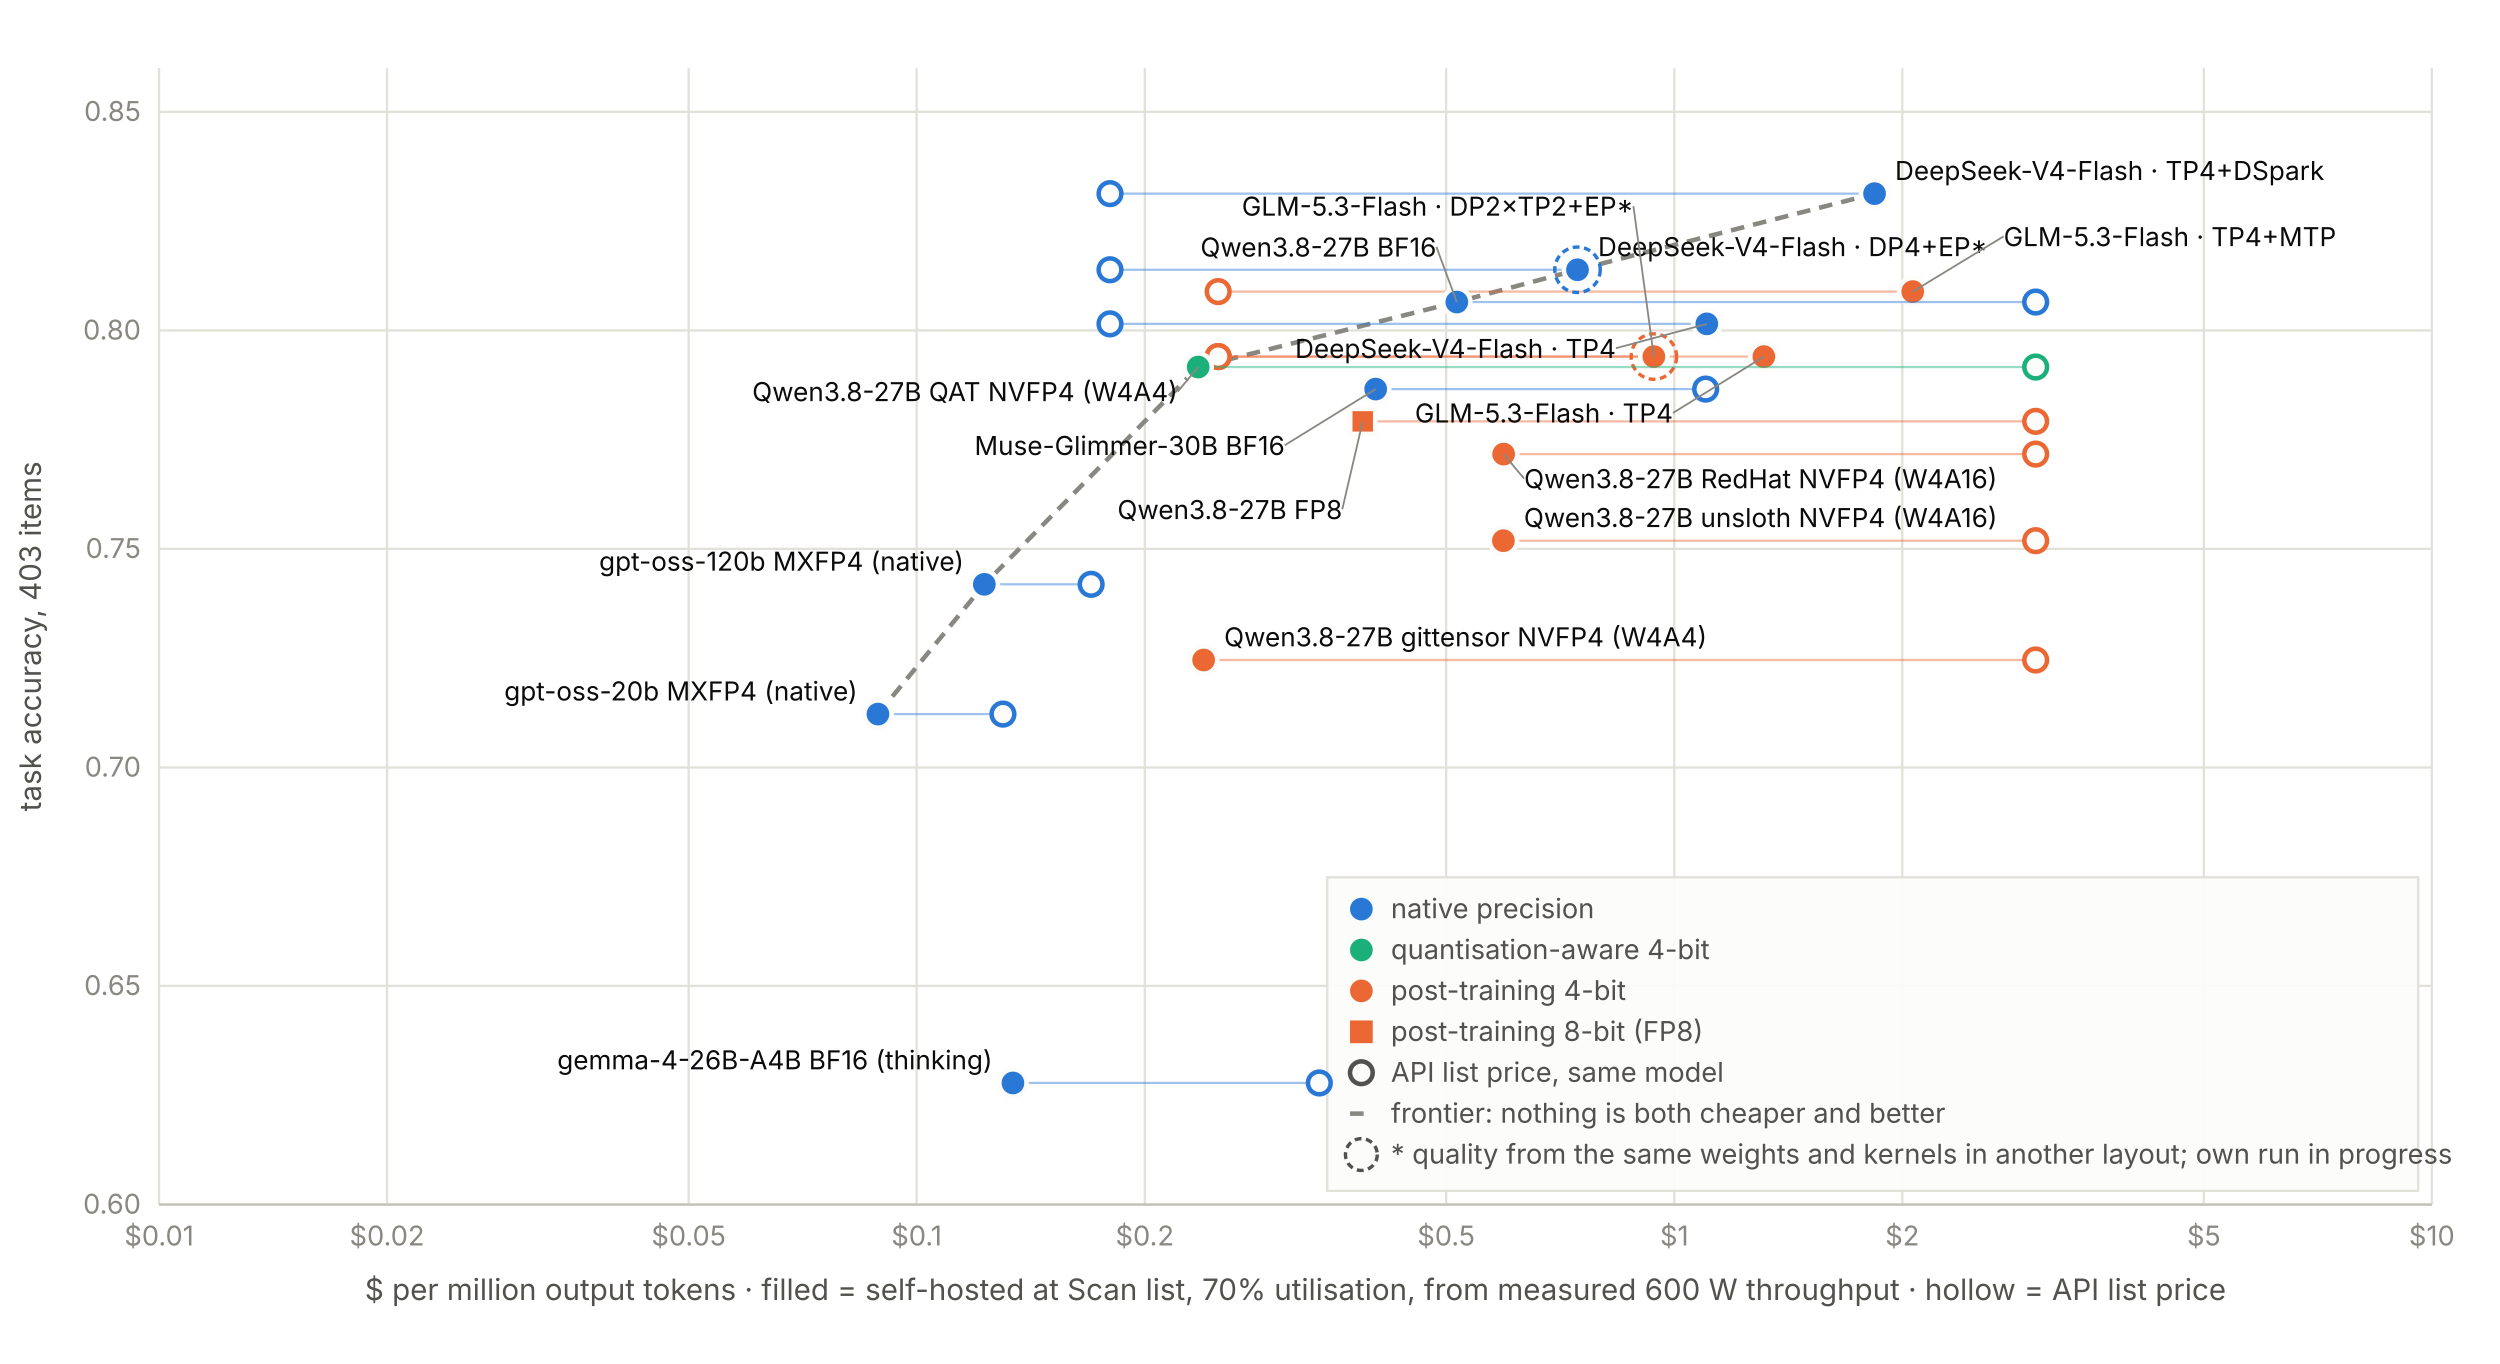
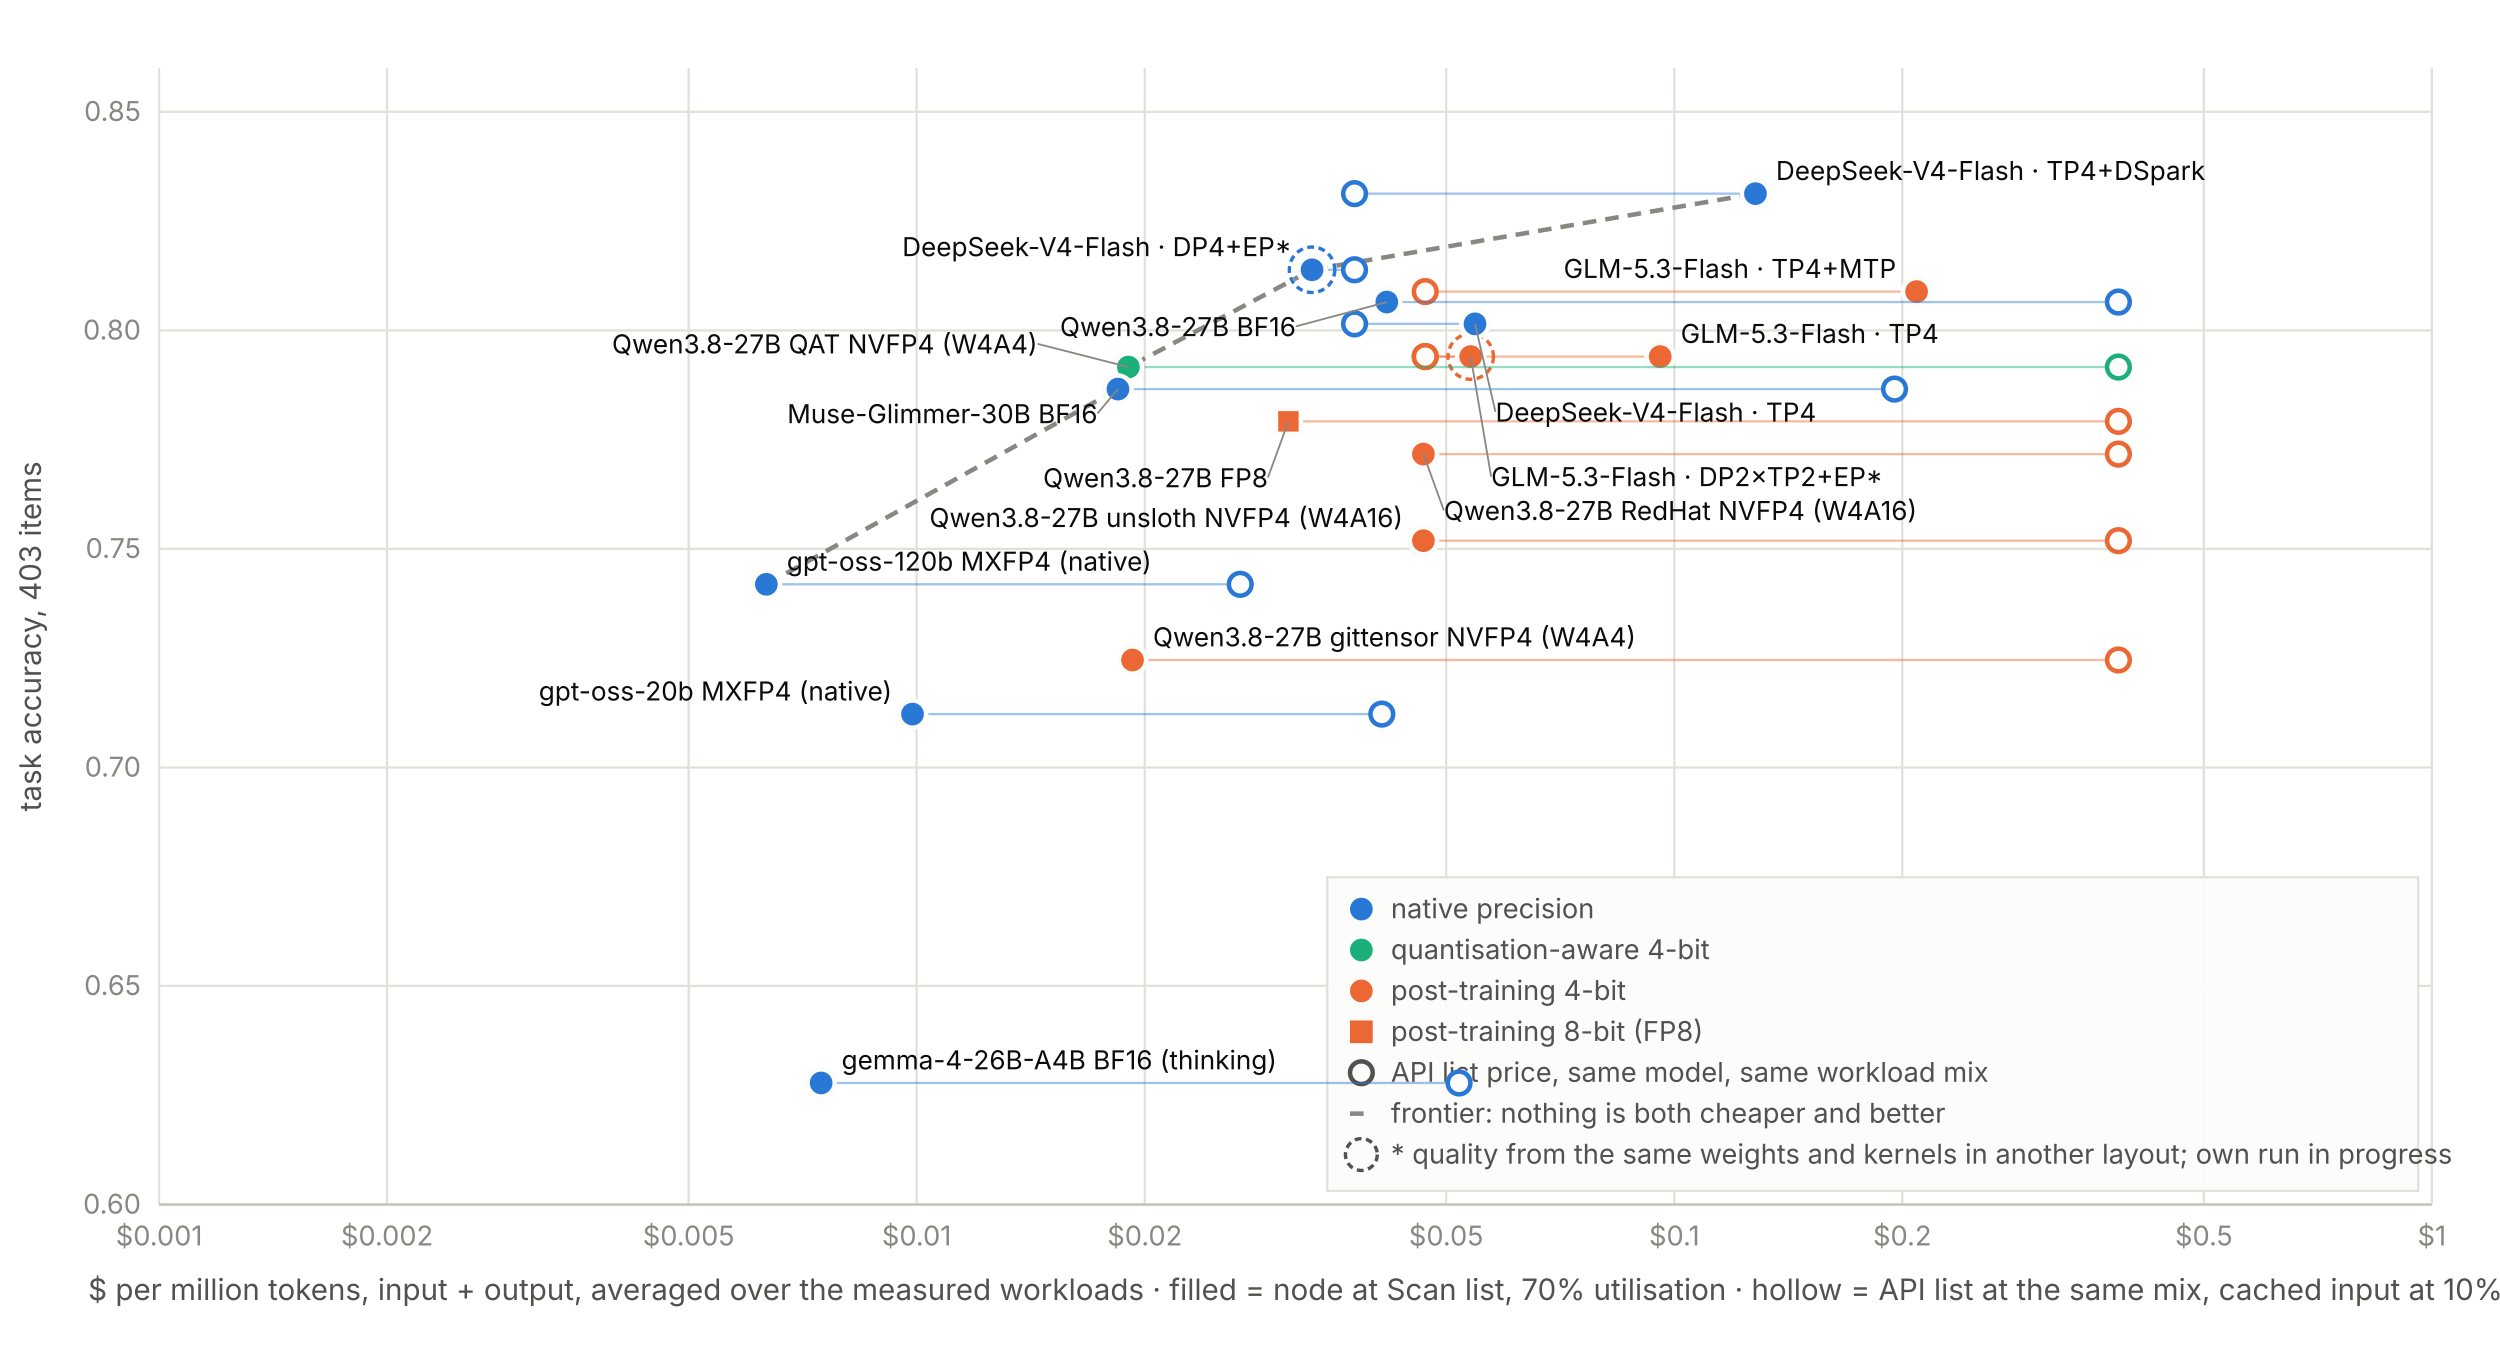
<svg xmlns="http://www.w3.org/2000/svg" viewBox="0 0 1100 600" width="100%" style="max-width:1100px;font-family:system-ui,-apple-system,'Segoe UI',sans-serif;background:#fcfcfb" role="img" aria-label="Cost against quality for every configuration measured at 600 W">
  <line x1="70.0" y1="30" x2="70.0" y2="530" stroke="#e1e0d9" stroke-width="1" />
-   <text x="70.0" y="548" font-size="12" fill="#898781" text-anchor="middle">$0.01</text>
+   <text x="70.0" y="548" font-size="12" fill="#898781" text-anchor="middle">$0.001</text>
  <line x1="170.3" y1="30" x2="170.3" y2="530" stroke="#e1e0d9" stroke-width="1" />
-   <text x="170.3" y="548" font-size="12" fill="#898781" text-anchor="middle">$0.02</text>
+   <text x="170.3" y="548" font-size="12" fill="#898781" text-anchor="middle">$0.002</text>
  <line x1="303.0" y1="30" x2="303.0" y2="530" stroke="#e1e0d9" stroke-width="1" />
-   <text x="303.0" y="548" font-size="12" fill="#898781" text-anchor="middle">$0.05</text>
+   <text x="303.0" y="548" font-size="12" fill="#898781" text-anchor="middle">$0.005</text>
  <line x1="403.3" y1="30" x2="403.3" y2="530" stroke="#e1e0d9" stroke-width="1" />
-   <text x="403.3" y="548" font-size="12" fill="#898781" text-anchor="middle">$0.1</text>
+   <text x="403.3" y="548" font-size="12" fill="#898781" text-anchor="middle">$0.01</text>
  <line x1="503.7" y1="30" x2="503.7" y2="530" stroke="#e1e0d9" stroke-width="1" />
-   <text x="503.7" y="548" font-size="12" fill="#898781" text-anchor="middle">$0.2</text>
+   <text x="503.7" y="548" font-size="12" fill="#898781" text-anchor="middle">$0.02</text>
  <line x1="636.3" y1="30" x2="636.3" y2="530" stroke="#e1e0d9" stroke-width="1" />
-   <text x="636.3" y="548" font-size="12" fill="#898781" text-anchor="middle">$0.5</text>
+   <text x="636.3" y="548" font-size="12" fill="#898781" text-anchor="middle">$0.05</text>
  <line x1="736.7" y1="30" x2="736.7" y2="530" stroke="#e1e0d9" stroke-width="1" />
-   <text x="736.7" y="548" font-size="12" fill="#898781" text-anchor="middle">$1</text>
+   <text x="736.7" y="548" font-size="12" fill="#898781" text-anchor="middle">$0.1</text>
  <line x1="837.0" y1="30" x2="837.0" y2="530" stroke="#e1e0d9" stroke-width="1" />
-   <text x="837.0" y="548" font-size="12" fill="#898781" text-anchor="middle">$2</text>
+   <text x="837.0" y="548" font-size="12" fill="#898781" text-anchor="middle">$0.2</text>
  <line x1="969.7" y1="30" x2="969.7" y2="530" stroke="#e1e0d9" stroke-width="1" />
-   <text x="969.7" y="548" font-size="12" fill="#898781" text-anchor="middle">$5</text>
+   <text x="969.7" y="548" font-size="12" fill="#898781" text-anchor="middle">$0.5</text>
  <line x1="1070.0" y1="30" x2="1070.0" y2="530" stroke="#e1e0d9" stroke-width="1" />
-   <text x="1070.0" y="548" font-size="12" fill="#898781" text-anchor="middle">$10</text>
+   <text x="1070.0" y="548" font-size="12" fill="#898781" text-anchor="middle">$1</text>
  <line x1="70" y1="530.0" x2="1070" y2="530.0" stroke="#e1e0d9" stroke-width="1" />
  <text x="62" y="534.0" font-size="12" fill="#898781" text-anchor="end">0.60</text>
  <line x1="70" y1="433.8" x2="1070" y2="433.8" stroke="#e1e0d9" stroke-width="1" />
  <text x="62" y="437.8" font-size="12" fill="#898781" text-anchor="end">0.65</text>
  <line x1="70" y1="337.7" x2="1070" y2="337.7" stroke="#e1e0d9" stroke-width="1" />
  <text x="62" y="341.7" font-size="12" fill="#898781" text-anchor="end">0.70</text>
  <line x1="70" y1="241.5" x2="1070" y2="241.5" stroke="#e1e0d9" stroke-width="1" />
  <text x="62" y="245.5" font-size="12" fill="#898781" text-anchor="end">0.75</text>
  <line x1="70" y1="145.4" x2="1070" y2="145.4" stroke="#e1e0d9" stroke-width="1" />
  <text x="62" y="149.4" font-size="12" fill="#898781" text-anchor="end">0.80</text>
  <line x1="70" y1="49.2" x2="1070" y2="49.2" stroke="#e1e0d9" stroke-width="1" />
  <text x="62" y="53.2" font-size="12" fill="#898781" text-anchor="end">0.85</text>
  <line x1="70" y1="530" x2="1070" y2="530" stroke="#c3c2b7" />
-   <text x="570" y="572" font-size="13" fill="#52514e" text-anchor="middle">$ per million output tokens · filled = self-hosted at Scan list, 70% utilisation, from measured 600 W throughput · hollow = API list price</text>
+   <text x="570" y="572" font-size="13" fill="#52514e" text-anchor="middle">$ per million tokens, input + output, averaged over the measured workloads · filled = node at Scan list, 70% utilisation · hollow = API list at the same mix, cached input at 10%</text>
  <text transform="translate(18,280) rotate(-90)" font-size="13" fill="#52514e" text-anchor="middle">task accuracy, 403 items</text>
  <rect x="584" y="386" width="480" height="138" fill="#fcfcfb" fill-opacity="0.92" stroke="#e1e0d9" />
  <circle cx="599" cy="400" r="5" fill="#2a78d6" />
  <text x="612" y="404" font-size="12" fill="#52514e">native precision</text>
  <circle cx="599" cy="418" r="5" fill="#1baf7a" />
  <text x="612" y="422" font-size="12" fill="#52514e">quantisation-aware 4-bit</text>
  <circle cx="599" cy="436" r="5" fill="#eb6834" />
  <text x="612" y="440" font-size="12" fill="#52514e">post-training 4-bit</text>
  <rect x="594" y="449" width="10" height="10" fill="#eb6834" />
  <text x="612" y="458" font-size="12" fill="#52514e">post-training 8-bit (FP8)</text>
  <circle cx="599" cy="472" r="5" fill="#fcfcfb" stroke="#52514e" stroke-width="2" />
-   <text x="612" y="476" font-size="12" fill="#52514e">API list price, same model</text>
+   <text x="612" y="476" font-size="12" fill="#52514e">API list price, same model, same workload mix</text>
  <line x1="594" y1="490" x2="604" y2="490" stroke="#898781" stroke-width="2" stroke-dasharray="6 4" />
  <text x="612" y="494" font-size="12" fill="#52514e">frontier: nothing is both cheaper and better</text>
  <circle cx="599" cy="508" r="7" fill="none" stroke="#52514e" stroke-width="1.5" stroke-dasharray="3 2" />
  <text x="612" y="512" font-size="12" fill="#52514e">* quality from the same weights and kernels in another layout; own run in progress</text>
-   <path d="M386.3,314.2 L433.1,257.1 L527.2,161.5 L641.0,132.9 L694.1,118.7 L824.8,85.2" fill="none" stroke="#898781" stroke-width="2" stroke-dasharray="6 4" />
-   <line x1="776.1" y1="156.9" x2="536.0" y2="156.9" stroke="#eb6834" stroke-width="1" stroke-opacity="0.45" />
-   <circle cx="536.0" cy="156.9" r="5" fill="#fcfcfb" stroke="#eb6834" stroke-width="2" />
-   <circle cx="776.1" cy="156.9" r="6" fill="#eb6834" stroke="#fcfcfb" stroke-width="2" />
-   <line x1="727.7" y1="156.9" x2="536.0" y2="156.9" stroke="#eb6834" stroke-width="1" stroke-opacity="0.45" />
-   <circle cx="536.0" cy="156.9" r="5" fill="#fcfcfb" stroke="#eb6834" stroke-width="2" />
-   <circle cx="727.7" cy="156.9" r="10" fill="none" stroke="#eb6834" stroke-width="1.5" stroke-dasharray="3 2" />
-   <circle cx="727.7" cy="156.9" r="6" fill="#eb6834" stroke="#fcfcfb" stroke-width="2" />
-   <line x1="841.6" y1="128.3" x2="536.0" y2="128.3" stroke="#eb6834" stroke-width="1" stroke-opacity="0.45" />
-   <circle cx="536.0" cy="128.3" r="5" fill="#fcfcfb" stroke="#eb6834" stroke-width="2" />
-   <circle cx="841.6" cy="128.3" r="6" fill="#eb6834" stroke="#fcfcfb" stroke-width="2" />
-   <line x1="751.0" y1="142.5" x2="488.4" y2="142.5" stroke="#2a78d6" stroke-width="1" stroke-opacity="0.45" />
-   <circle cx="488.4" cy="142.5" r="5" fill="#fcfcfb" stroke="#2a78d6" stroke-width="2" />
-   <circle cx="751.0" cy="142.5" r="6" fill="#2a78d6" stroke="#fcfcfb" stroke-width="2" />
-   <line x1="694.1" y1="118.7" x2="488.4" y2="118.7" stroke="#2a78d6" stroke-width="1" stroke-opacity="0.45" />
-   <circle cx="488.4" cy="118.7" r="5" fill="#fcfcfb" stroke="#2a78d6" stroke-width="2" />
-   <circle cx="694.1" cy="118.7" r="10" fill="none" stroke="#2a78d6" stroke-width="1.5" stroke-dasharray="3 2" />
-   <circle cx="694.1" cy="118.7" r="6" fill="#2a78d6" stroke="#fcfcfb" stroke-width="2" />
-   <line x1="824.8" y1="85.2" x2="488.4" y2="85.2" stroke="#2a78d6" stroke-width="1" stroke-opacity="0.45" />
-   <circle cx="488.4" cy="85.2" r="5" fill="#fcfcfb" stroke="#2a78d6" stroke-width="2" />
-   <circle cx="824.8" cy="85.2" r="6" fill="#2a78d6" stroke="#fcfcfb" stroke-width="2" />
-   <line x1="641.0" y1="132.9" x2="895.7" y2="132.9" stroke="#2a78d6" stroke-width="1" stroke-opacity="0.45" />
-   <circle cx="895.7" cy="132.9" r="5" fill="#fcfcfb" stroke="#2a78d6" stroke-width="2" />
-   <circle cx="641.0" cy="132.9" r="6" fill="#2a78d6" stroke="#fcfcfb" stroke-width="2" />
-   <line x1="527.2" y1="161.5" x2="895.7" y2="161.5" stroke="#1baf7a" stroke-width="1" stroke-opacity="0.45" />
-   <circle cx="895.7" cy="161.5" r="5" fill="#fcfcfb" stroke="#1baf7a" stroke-width="2" />
-   <circle cx="527.2" cy="161.5" r="6" fill="#1baf7a" stroke="#fcfcfb" stroke-width="2" />
-   <line x1="599.6" y1="185.4" x2="895.7" y2="185.4" stroke="#eb6834" stroke-width="1" stroke-opacity="0.45" />
-   <circle cx="895.7" cy="185.4" r="5" fill="#fcfcfb" stroke="#eb6834" stroke-width="2" />
-   <rect x="594.1" y="179.9" width="11" height="11" fill="#eb6834" stroke="#fcfcfb" stroke-width="2" />
-   <line x1="529.6" y1="290.4" x2="895.7" y2="290.4" stroke="#eb6834" stroke-width="1" stroke-opacity="0.45" />
-   <circle cx="895.7" cy="290.4" r="5" fill="#fcfcfb" stroke="#eb6834" stroke-width="2" />
-   <circle cx="529.6" cy="290.4" r="6" fill="#eb6834" stroke="#fcfcfb" stroke-width="2" />
-   <line x1="661.6" y1="199.8" x2="895.7" y2="199.8" stroke="#eb6834" stroke-width="1" stroke-opacity="0.45" />
-   <circle cx="895.7" cy="199.8" r="5" fill="#fcfcfb" stroke="#eb6834" stroke-width="2" />
-   <circle cx="661.6" cy="199.8" r="6" fill="#eb6834" stroke="#fcfcfb" stroke-width="2" />
-   <line x1="661.5" y1="237.9" x2="895.7" y2="237.9" stroke="#eb6834" stroke-width="1" stroke-opacity="0.45" />
-   <circle cx="895.7" cy="237.9" r="5" fill="#fcfcfb" stroke="#eb6834" stroke-width="2" />
-   <circle cx="661.5" cy="237.9" r="6" fill="#eb6834" stroke="#fcfcfb" stroke-width="2" />
-   <line x1="605.3" y1="171.2" x2="750.5" y2="171.2" stroke="#2a78d6" stroke-width="1" stroke-opacity="0.45" />
-   <circle cx="750.5" cy="171.2" r="5" fill="#fcfcfb" stroke="#2a78d6" stroke-width="2" />
-   <circle cx="605.3" cy="171.2" r="6" fill="#2a78d6" stroke="#fcfcfb" stroke-width="2" />
-   <line x1="445.7" y1="476.5" x2="580.5" y2="476.5" stroke="#2a78d6" stroke-width="1" stroke-opacity="0.45" />
-   <circle cx="580.5" cy="476.5" r="5" fill="#fcfcfb" stroke="#2a78d6" stroke-width="2" />
-   <circle cx="445.7" cy="476.5" r="6" fill="#2a78d6" stroke="#fcfcfb" stroke-width="2" />
-   <line x1="433.1" y1="257.1" x2="480.1" y2="257.1" stroke="#2a78d6" stroke-width="1" stroke-opacity="0.45" />
-   <circle cx="480.1" cy="257.1" r="5" fill="#fcfcfb" stroke="#2a78d6" stroke-width="2" />
-   <circle cx="433.1" cy="257.1" r="6" fill="#2a78d6" stroke="#fcfcfb" stroke-width="2" />
-   <line x1="386.3" y1="314.2" x2="441.3" y2="314.2" stroke="#2a78d6" stroke-width="1" stroke-opacity="0.45" />
-   <circle cx="441.3" cy="314.2" r="5" fill="#fcfcfb" stroke="#2a78d6" stroke-width="2" />
-   <circle cx="386.3" cy="314.2" r="6" fill="#2a78d6" stroke="#fcfcfb" stroke-width="2" />
-   <text x="833.8" y="79.2" font-size="11.5" fill="#0b0b0b" text-anchor="start">DeepSeek-V4-Flash · TP4+DSpark</text>
-   <text x="703.1" y="112.7" font-size="11.5" fill="#0b0b0b" text-anchor="start">DeepSeek-V4-Flash · DP4+EP*</text>
-   <line x1="841.6" y1="128.3" x2="881.6" y2="104.0" stroke="#898781" stroke-width="0.8" />
-   <text x="881.6" y="108.3" font-size="11.5" fill="#0b0b0b" text-anchor="start">GLM-5.3-Flash · TP4+MTP</text>
-   <line x1="641.0" y1="132.9" x2="632.0" y2="108.6" stroke="#898781" stroke-width="0.8" />
-   <text x="632.0" y="112.9" font-size="11.5" fill="#0b0b0b" text-anchor="end">Qwen3.8-27B BF16</text>
-   <line x1="751.0" y1="142.5" x2="711.0" y2="153.2" stroke="#898781" stroke-width="0.8" />
-   <text x="711.0" y="157.5" font-size="11.5" fill="#0b0b0b" text-anchor="end">DeepSeek-V4-Flash · TP4</text>
-   <line x1="776.1" y1="156.9" x2="736.1" y2="181.7" stroke="#898781" stroke-width="0.8" />
-   <text x="736.1" y="185.9" font-size="11.5" fill="#0b0b0b" text-anchor="end">GLM-5.3-Flash · TP4</text>
-   <line x1="727.7" y1="156.9" x2="718.7" y2="90.7" stroke="#898781" stroke-width="0.8" />
-   <text x="718.7" y="94.9" font-size="11.5" fill="#0b0b0b" text-anchor="end">GLM-5.3-Flash · DP2×TP2+EP*</text>
-   <line x1="527.2" y1="161.5" x2="518.2" y2="172.3" stroke="#898781" stroke-width="0.8" />
-   <text x="518.2" y="176.5" font-size="11.5" fill="#0b0b0b" text-anchor="end">Qwen3.8-27B QAT NVFP4 (W4A4)</text>
-   <line x1="605.3" y1="171.2" x2="565.3" y2="195.9" stroke="#898781" stroke-width="0.8" />
-   <text x="565.3" y="200.2" font-size="11.5" fill="#0b0b0b" text-anchor="end">Muse-Glimmer-30B BF16</text>
-   <line x1="599.6" y1="185.4" x2="590.6" y2="224.1" stroke="#898781" stroke-width="0.8" />
-   <text x="590.6" y="228.4" font-size="11.5" fill="#0b0b0b" text-anchor="end">Qwen3.8-27B FP8</text>
-   <line x1="661.6" y1="199.8" x2="670.6" y2="210.6" stroke="#898781" stroke-width="0.8" />
-   <text x="670.6" y="214.8" font-size="11.5" fill="#0b0b0b" text-anchor="start">Qwen3.8-27B RedHat NVFP4 (W4A16)</text>
-   <text x="670.5" y="231.9" font-size="11.5" fill="#0b0b0b" text-anchor="start">Qwen3.8-27B unsloth NVFP4 (W4A16)</text>
-   <text x="424.1" y="251.1" font-size="11.5" fill="#0b0b0b" text-anchor="end">gpt-oss-120b MXFP4 (native)</text>
-   <text x="538.6" y="284.4" font-size="11.5" fill="#0b0b0b" text-anchor="start">Qwen3.8-27B gittensor NVFP4 (W4A4)</text>
-   <text x="377.3" y="308.2" font-size="11.5" fill="#0b0b0b" text-anchor="end">gpt-oss-20b MXFP4 (native)</text>
-   <text x="436.7" y="470.5" font-size="11.5" fill="#0b0b0b" text-anchor="end">gemma-4-26B-A4B BF16 (thinking)</text>
+   <path d="M337.2,257.1 L491.9,171.2 L496.5,161.5 L577.3,118.7 L772.4,85.2" fill="none" stroke="#898781" stroke-width="2" stroke-dasharray="6 4" />
+   <line x1="730.5" y1="156.9" x2="627.1" y2="156.9" stroke="#eb6834" stroke-width="1" stroke-opacity="0.45" />
+   <circle cx="627.1" cy="156.9" r="5" fill="#fcfcfb" stroke="#eb6834" stroke-width="2" />
+   <circle cx="730.5" cy="156.9" r="6" fill="#eb6834" stroke="#fcfcfb" stroke-width="2" />
+   <line x1="647.1" y1="156.9" x2="627.1" y2="156.9" stroke="#eb6834" stroke-width="1" stroke-opacity="0.45" />
+   <circle cx="627.1" cy="156.9" r="5" fill="#fcfcfb" stroke="#eb6834" stroke-width="2" />
+   <circle cx="647.1" cy="156.9" r="10" fill="none" stroke="#eb6834" stroke-width="1.5" stroke-dasharray="3 2" />
+   <circle cx="647.1" cy="156.9" r="6" fill="#eb6834" stroke="#fcfcfb" stroke-width="2" />
+   <line x1="843.3" y1="128.3" x2="627.1" y2="128.3" stroke="#eb6834" stroke-width="1" stroke-opacity="0.45" />
+   <circle cx="627.1" cy="128.3" r="5" fill="#fcfcfb" stroke="#eb6834" stroke-width="2" />
+   <circle cx="843.3" cy="128.3" r="6" fill="#eb6834" stroke="#fcfcfb" stroke-width="2" />
+   <line x1="649.0" y1="142.5" x2="596.0" y2="142.5" stroke="#2a78d6" stroke-width="1" stroke-opacity="0.45" />
+   <circle cx="596.0" cy="142.5" r="5" fill="#fcfcfb" stroke="#2a78d6" stroke-width="2" />
+   <circle cx="649.0" cy="142.5" r="6" fill="#2a78d6" stroke="#fcfcfb" stroke-width="2" />
+   <line x1="577.3" y1="118.7" x2="596.0" y2="118.7" stroke="#2a78d6" stroke-width="1" stroke-opacity="0.45" />
+   <circle cx="596.0" cy="118.7" r="5" fill="#fcfcfb" stroke="#2a78d6" stroke-width="2" />
+   <circle cx="577.3" cy="118.7" r="10" fill="none" stroke="#2a78d6" stroke-width="1.5" stroke-dasharray="3 2" />
+   <circle cx="577.3" cy="118.7" r="6" fill="#2a78d6" stroke="#fcfcfb" stroke-width="2" />
+   <line x1="772.4" y1="85.2" x2="596.0" y2="85.2" stroke="#2a78d6" stroke-width="1" stroke-opacity="0.45" />
+   <circle cx="596.0" cy="85.2" r="5" fill="#fcfcfb" stroke="#2a78d6" stroke-width="2" />
+   <circle cx="772.4" cy="85.2" r="6" fill="#2a78d6" stroke="#fcfcfb" stroke-width="2" />
+   <line x1="610.2" y1="132.9" x2="932.1" y2="132.9" stroke="#2a78d6" stroke-width="1" stroke-opacity="0.45" />
+   <circle cx="932.1" cy="132.9" r="5" fill="#fcfcfb" stroke="#2a78d6" stroke-width="2" />
+   <circle cx="610.2" cy="132.9" r="6" fill="#2a78d6" stroke="#fcfcfb" stroke-width="2" />
+   <line x1="496.5" y1="161.5" x2="932.1" y2="161.5" stroke="#1baf7a" stroke-width="1" stroke-opacity="0.45" />
+   <circle cx="932.1" cy="161.5" r="5" fill="#fcfcfb" stroke="#1baf7a" stroke-width="2" />
+   <circle cx="496.5" cy="161.5" r="6" fill="#1baf7a" stroke="#fcfcfb" stroke-width="2" />
+   <line x1="566.9" y1="185.4" x2="932.1" y2="185.4" stroke="#eb6834" stroke-width="1" stroke-opacity="0.45" />
+   <circle cx="932.1" cy="185.4" r="5" fill="#fcfcfb" stroke="#eb6834" stroke-width="2" />
+   <rect x="561.4" y="179.9" width="11" height="11" fill="#eb6834" stroke="#fcfcfb" stroke-width="2" />
+   <line x1="498.3" y1="290.4" x2="932.1" y2="290.4" stroke="#eb6834" stroke-width="1" stroke-opacity="0.45" />
+   <circle cx="932.1" cy="290.4" r="5" fill="#fcfcfb" stroke="#eb6834" stroke-width="2" />
+   <circle cx="498.3" cy="290.4" r="6" fill="#eb6834" stroke="#fcfcfb" stroke-width="2" />
+   <line x1="626.3" y1="199.8" x2="932.1" y2="199.8" stroke="#eb6834" stroke-width="1" stroke-opacity="0.45" />
+   <circle cx="932.1" cy="199.8" r="5" fill="#fcfcfb" stroke="#eb6834" stroke-width="2" />
+   <circle cx="626.3" cy="199.8" r="6" fill="#eb6834" stroke="#fcfcfb" stroke-width="2" />
+   <line x1="626.3" y1="237.9" x2="932.1" y2="237.9" stroke="#eb6834" stroke-width="1" stroke-opacity="0.45" />
+   <circle cx="932.1" cy="237.9" r="5" fill="#fcfcfb" stroke="#eb6834" stroke-width="2" />
+   <circle cx="626.3" cy="237.9" r="6" fill="#eb6834" stroke="#fcfcfb" stroke-width="2" />
+   <line x1="491.9" y1="171.2" x2="833.6" y2="171.2" stroke="#2a78d6" stroke-width="1" stroke-opacity="0.45" />
+   <circle cx="833.6" cy="171.2" r="5" fill="#fcfcfb" stroke="#2a78d6" stroke-width="2" />
+   <circle cx="491.9" cy="171.2" r="6" fill="#2a78d6" stroke="#fcfcfb" stroke-width="2" />
+   <line x1="361.3" y1="476.5" x2="642.0" y2="476.5" stroke="#2a78d6" stroke-width="1" stroke-opacity="0.45" />
+   <circle cx="642.0" cy="476.5" r="5" fill="#fcfcfb" stroke="#2a78d6" stroke-width="2" />
+   <circle cx="361.3" cy="476.5" r="6" fill="#2a78d6" stroke="#fcfcfb" stroke-width="2" />
+   <line x1="337.2" y1="257.1" x2="545.7" y2="257.1" stroke="#2a78d6" stroke-width="1" stroke-opacity="0.45" />
+   <circle cx="545.7" cy="257.1" r="5" fill="#fcfcfb" stroke="#2a78d6" stroke-width="2" />
+   <circle cx="337.2" cy="257.1" r="6" fill="#2a78d6" stroke="#fcfcfb" stroke-width="2" />
+   <line x1="401.5" y1="314.2" x2="608.0" y2="314.2" stroke="#2a78d6" stroke-width="1" stroke-opacity="0.45" />
+   <circle cx="608.0" cy="314.2" r="5" fill="#fcfcfb" stroke="#2a78d6" stroke-width="2" />
+   <circle cx="401.5" cy="314.2" r="6" fill="#2a78d6" stroke="#fcfcfb" stroke-width="2" />
+   <text x="781.4" y="79.2" font-size="11.5" fill="#0b0b0b" text-anchor="start">DeepSeek-V4-Flash · TP4+DSpark</text>
+   <text x="568.3" y="112.7" font-size="11.5" fill="#0b0b0b" text-anchor="end">DeepSeek-V4-Flash · DP4+EP*</text>
+   <text x="834.3" y="122.3" font-size="11.5" fill="#0b0b0b" text-anchor="end">GLM-5.3-Flash · TP4+MTP</text>
+   <line x1="610.2" y1="132.9" x2="570.2" y2="143.6" stroke="#898781" stroke-width="0.8" />
+   <text x="570.2" y="147.9" font-size="11.5" fill="#0b0b0b" text-anchor="end">Qwen3.8-27B BF16</text>
+   <line x1="649.0" y1="142.5" x2="658.0" y2="181.2" stroke="#898781" stroke-width="0.8" />
+   <text x="658.0" y="185.5" font-size="11.5" fill="#0b0b0b" text-anchor="start">DeepSeek-V4-Flash · TP4</text>
+   <text x="739.5" y="150.9" font-size="11.5" fill="#0b0b0b" text-anchor="start">GLM-5.3-Flash · TP4</text>
+   <line x1="647.1" y1="156.9" x2="656.1" y2="209.7" stroke="#898781" stroke-width="0.8" />
+   <text x="656.1" y="213.9" font-size="11.5" fill="#0b0b0b" text-anchor="start">GLM-5.3-Flash · DP2×TP2+EP*</text>
+   <line x1="496.5" y1="161.5" x2="456.5" y2="151.3" stroke="#898781" stroke-width="0.8" />
+   <text x="456.5" y="155.5" font-size="11.5" fill="#0b0b0b" text-anchor="end">Qwen3.8-27B QAT NVFP4 (W4A4)</text>
+   <line x1="491.9" y1="171.2" x2="482.9" y2="181.9" stroke="#898781" stroke-width="0.8" />
+   <text x="482.9" y="186.2" font-size="11.5" fill="#0b0b0b" text-anchor="end">Muse-Glimmer-30B BF16</text>
+   <line x1="566.9" y1="185.4" x2="557.9" y2="210.1" stroke="#898781" stroke-width="0.8" />
+   <text x="557.9" y="214.4" font-size="11.5" fill="#0b0b0b" text-anchor="end">Qwen3.8-27B FP8</text>
+   <line x1="626.3" y1="199.8" x2="635.3" y2="224.6" stroke="#898781" stroke-width="0.8" />
+   <text x="635.3" y="228.8" font-size="11.5" fill="#0b0b0b" text-anchor="start">Qwen3.8-27B RedHat NVFP4 (W4A16)</text>
+   <text x="617.3" y="231.9" font-size="11.5" fill="#0b0b0b" text-anchor="end">Qwen3.8-27B unsloth NVFP4 (W4A16)</text>
+   <text x="346.2" y="251.1" font-size="11.5" fill="#0b0b0b" text-anchor="start">gpt-oss-120b MXFP4 (native)</text>
+   <text x="507.3" y="284.4" font-size="11.5" fill="#0b0b0b" text-anchor="start">Qwen3.8-27B gittensor NVFP4 (W4A4)</text>
+   <text x="392.5" y="308.2" font-size="11.5" fill="#0b0b0b" text-anchor="end">gpt-oss-20b MXFP4 (native)</text>
+   <text x="370.3" y="470.5" font-size="11.5" fill="#0b0b0b" text-anchor="start">gemma-4-26B-A4B BF16 (thinking)</text>
</svg>
